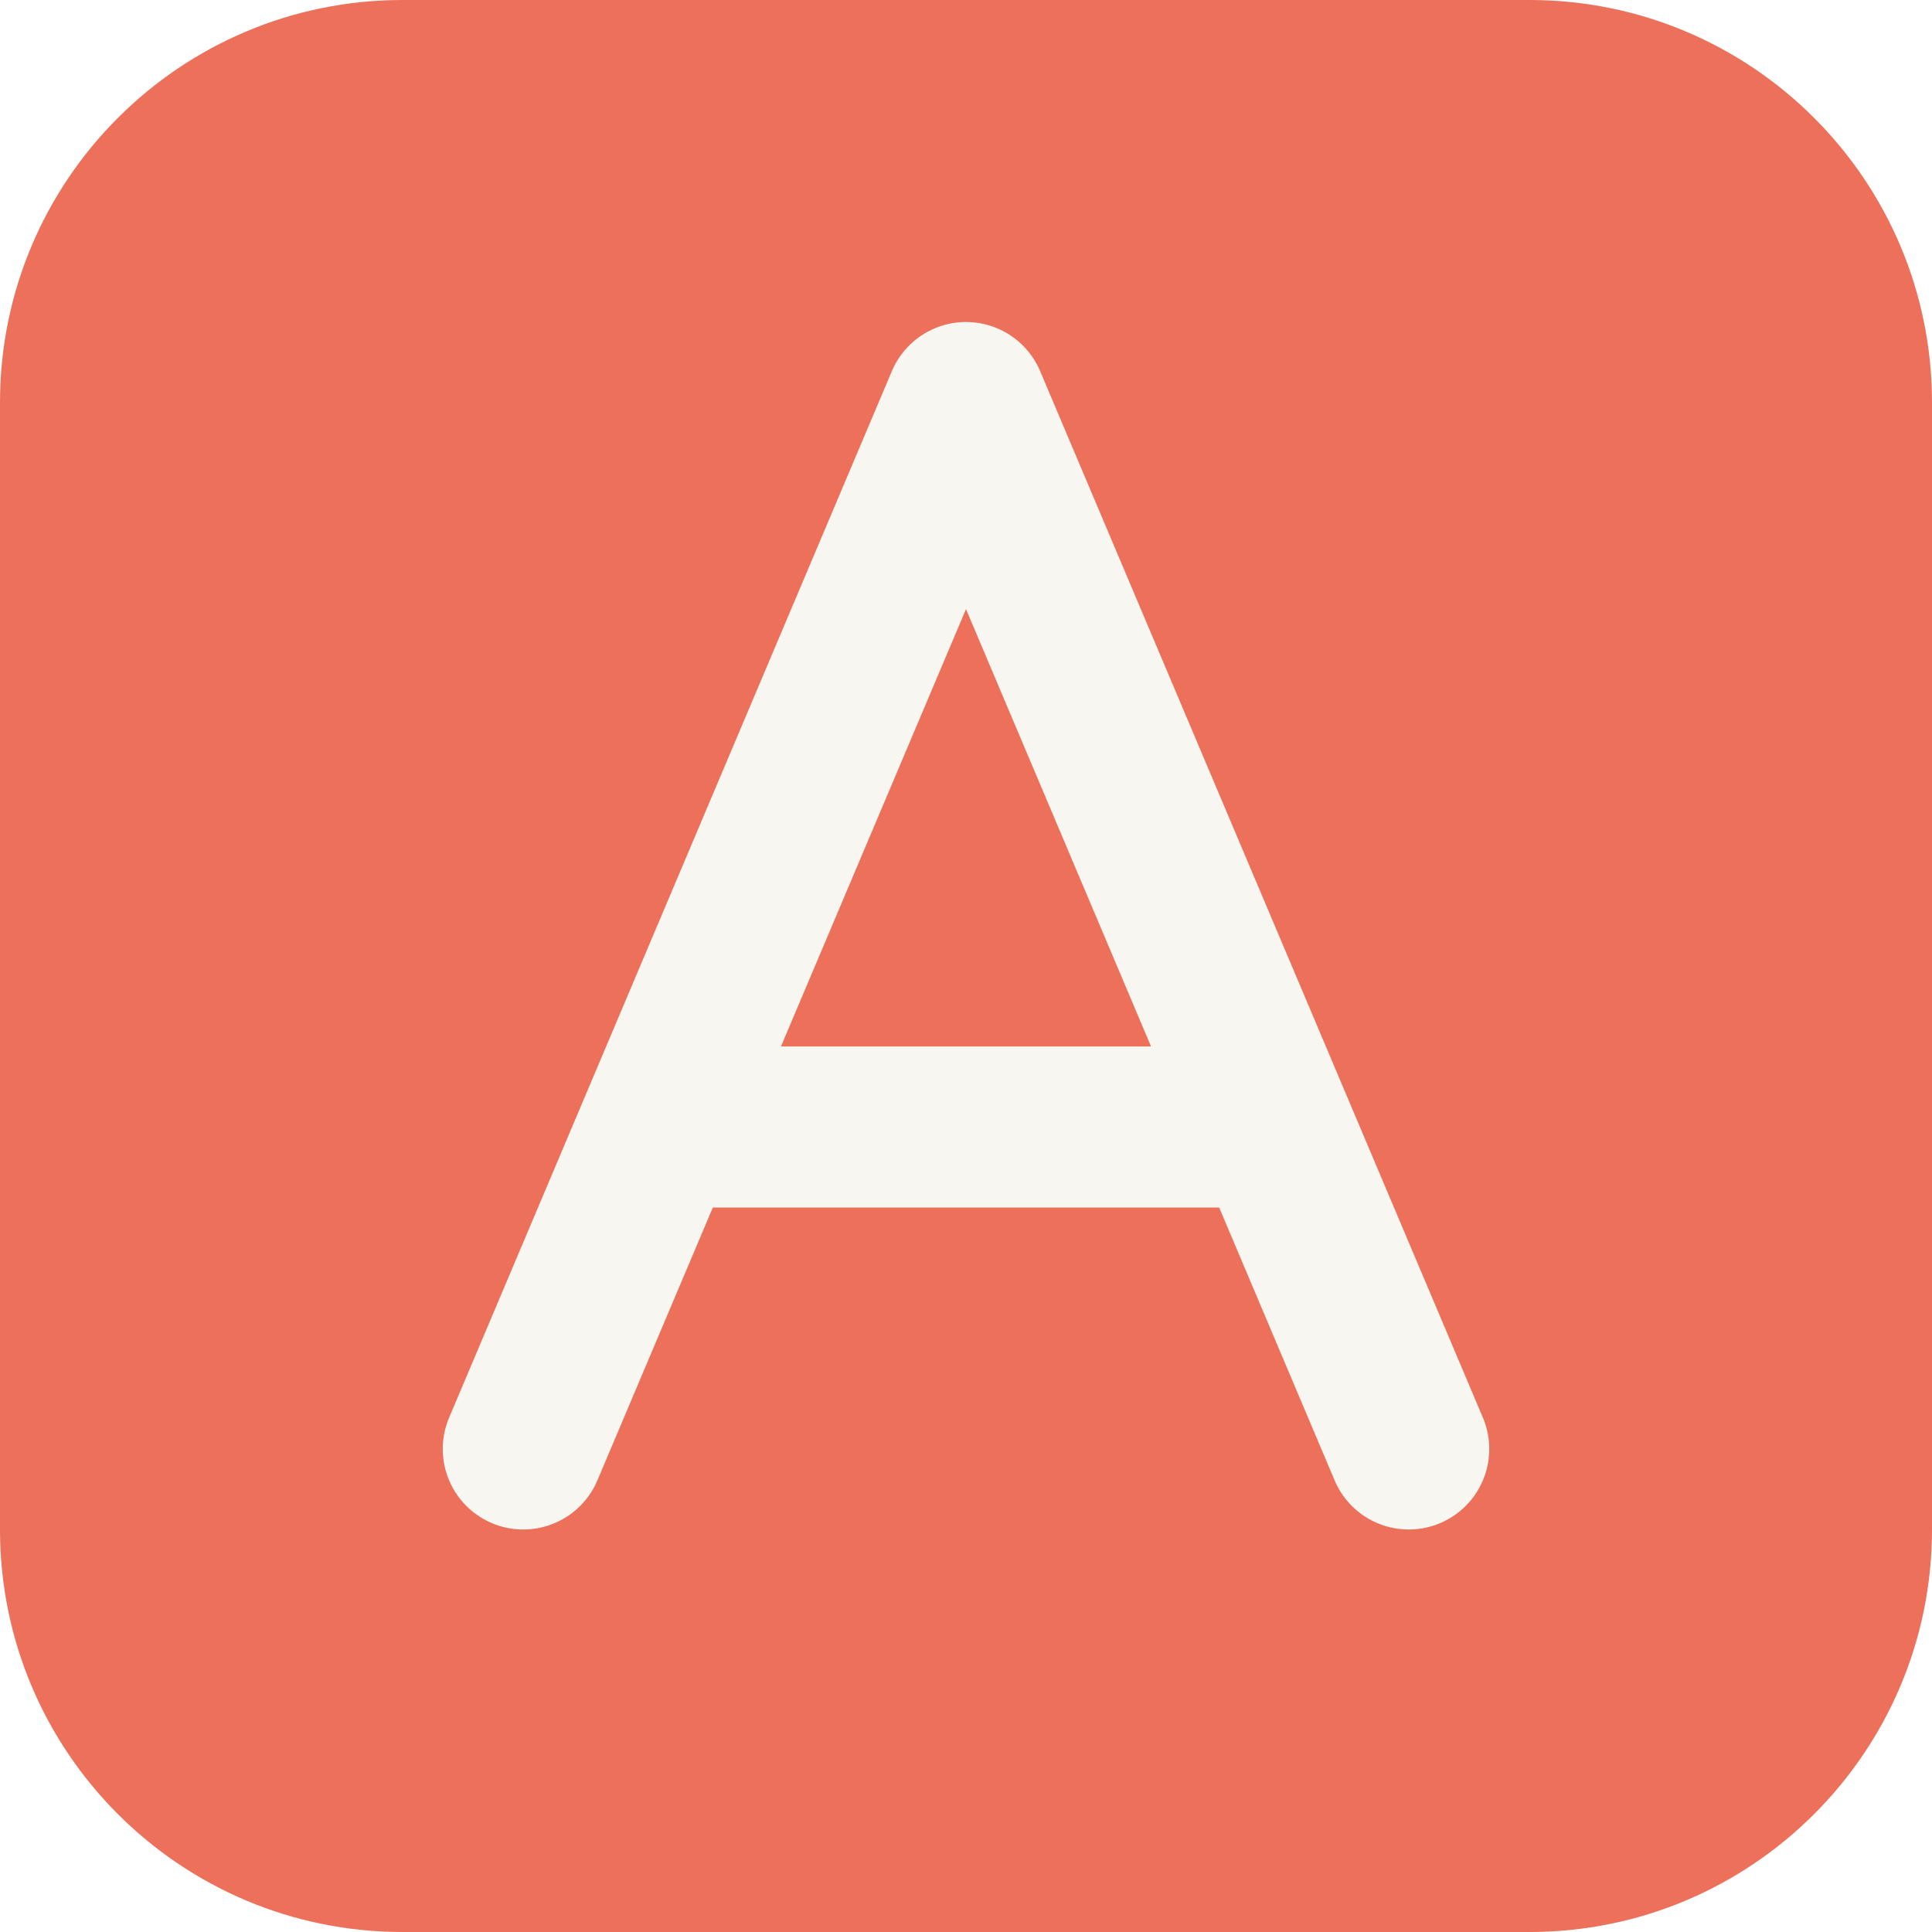
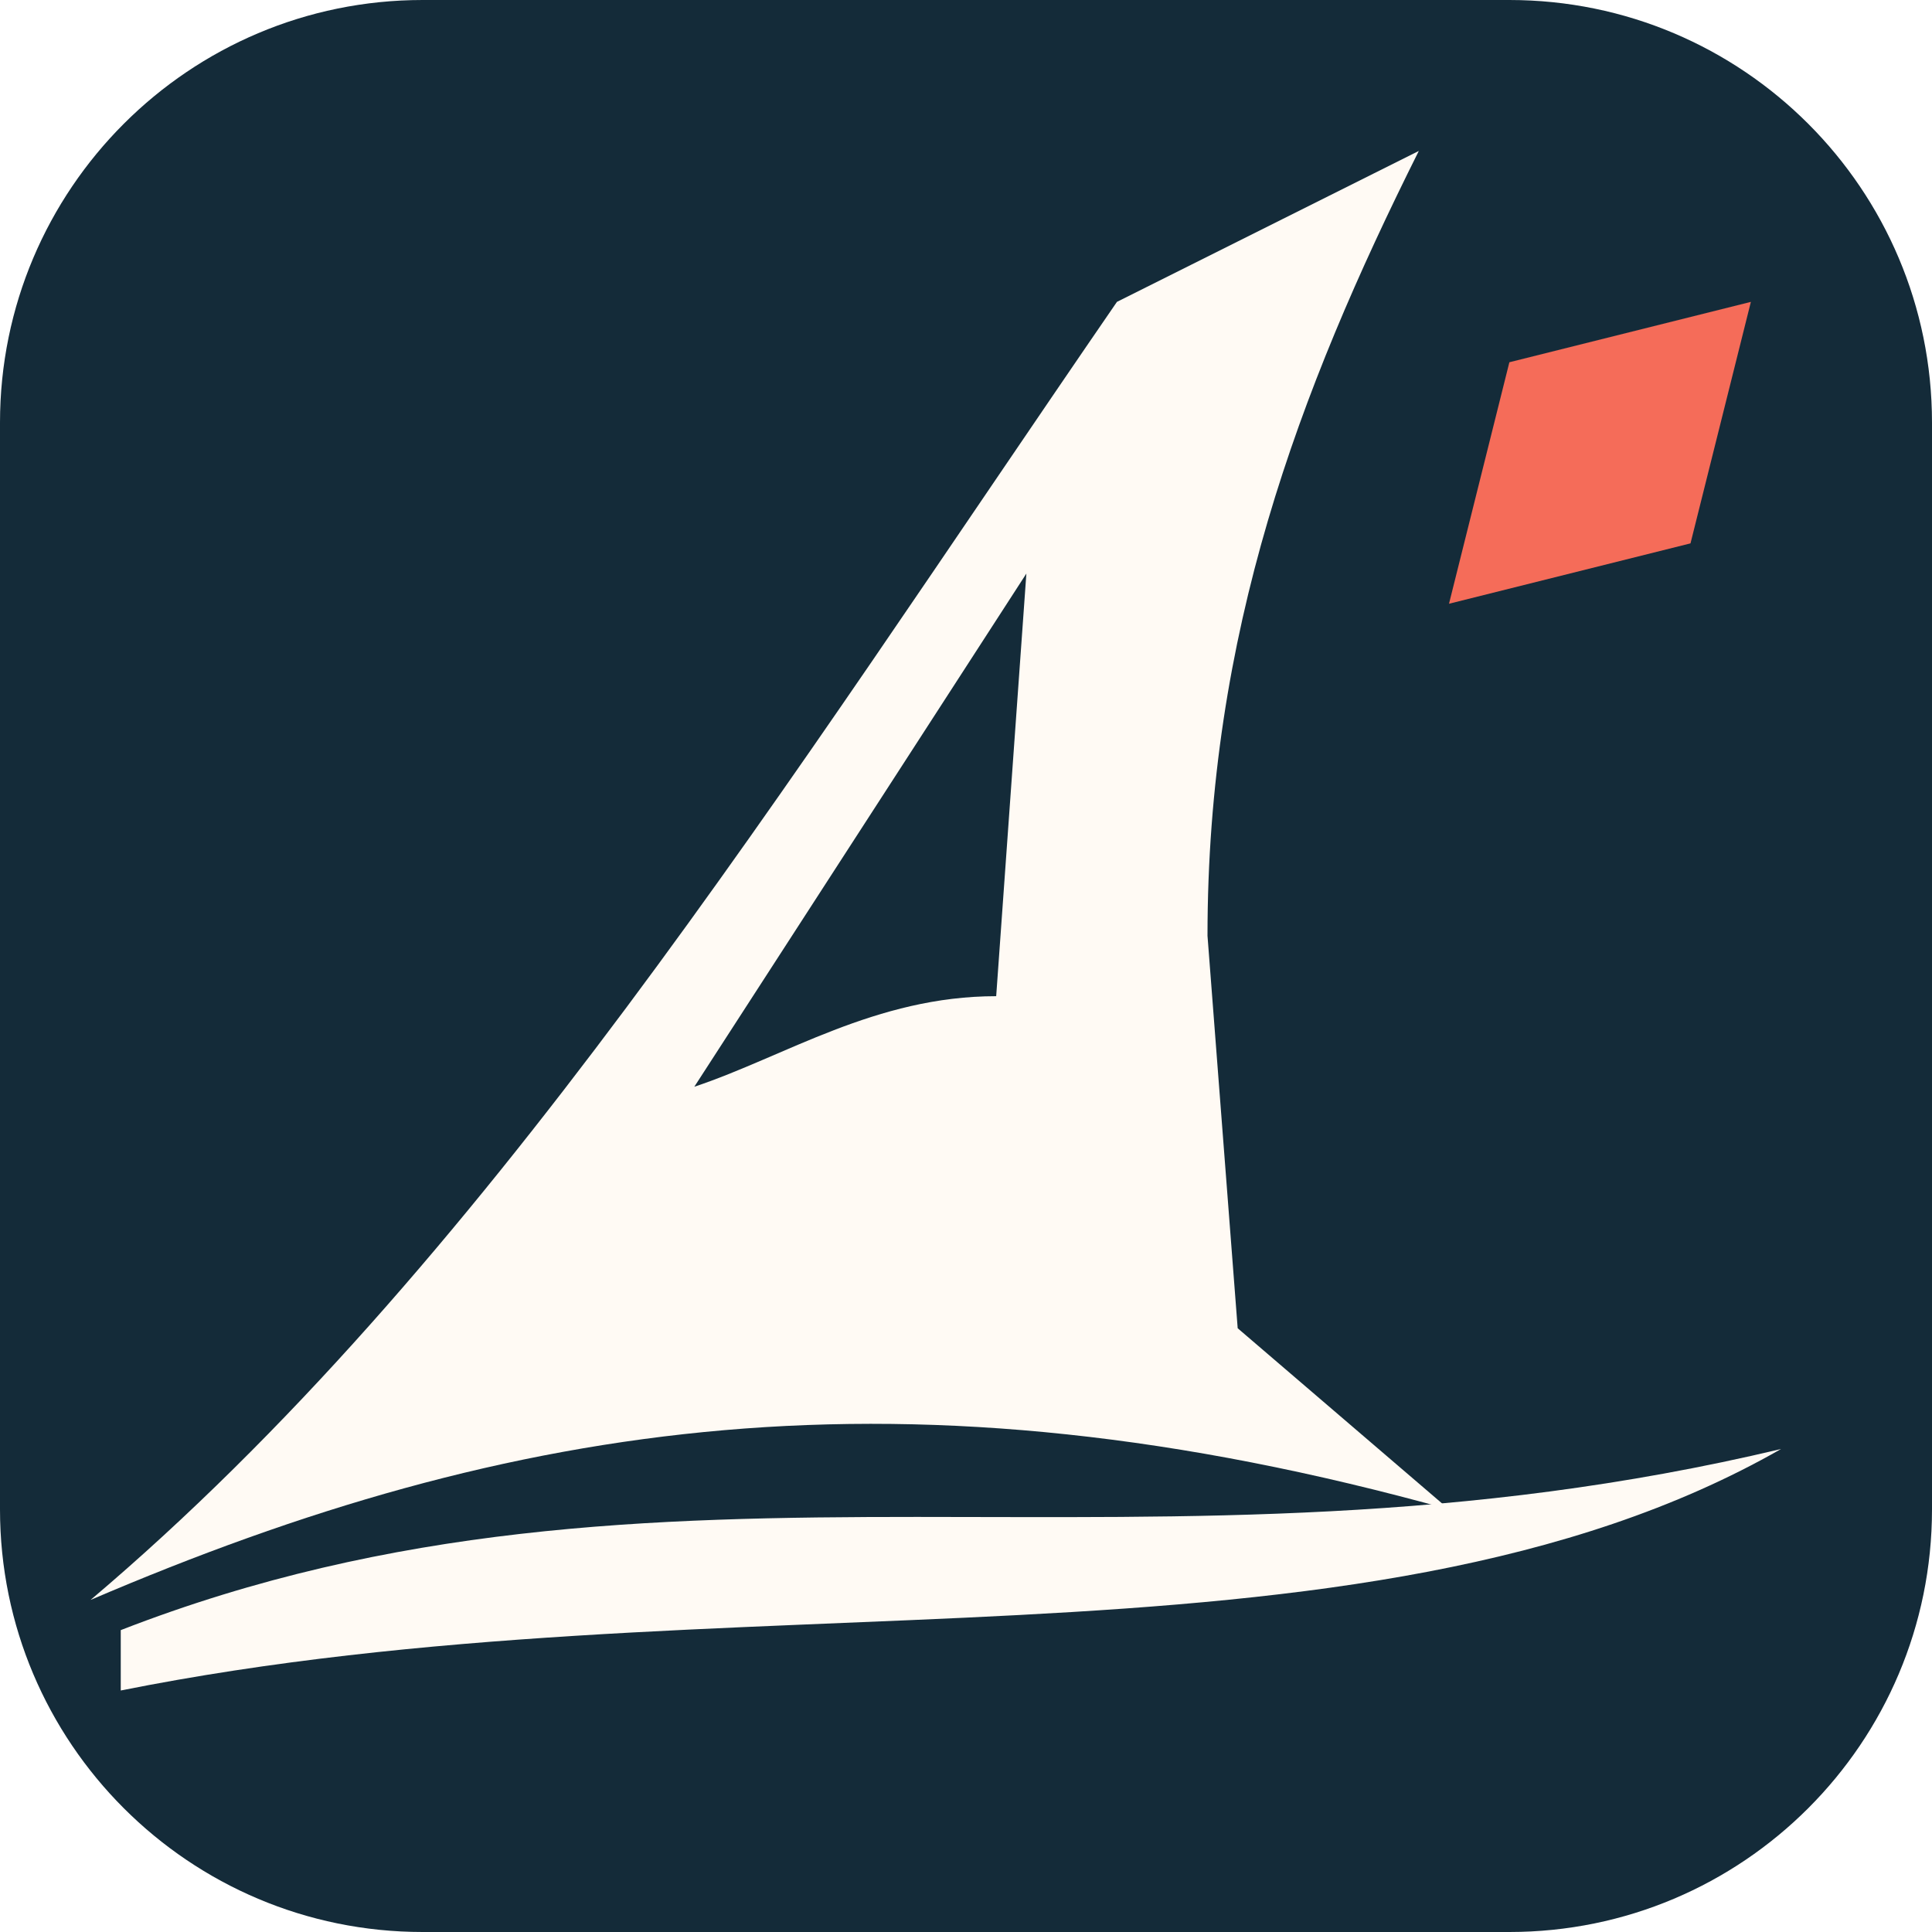
- <svg xmlns="http://www.w3.org/2000/svg" viewBox="0 0 24 24">
-   <rect width="24" height="24" rx="5" fill="#ed705a" />
-   <path d="m6.5 18 5.5-13 5.5 13M8.5 14h7" fill="none" stroke="#f8f6f1" stroke-width="2" stroke-linecap="round" stroke-linejoin="round" />
+ <svg xmlns="http://www.w3.org/2000/svg" viewBox="0 0 64 64">
+   <rect width="64" height="64" rx="14" fill="#142b39" />
+   <path fill="#fffaf4" fill-rule="evenodd" d="M3 53C16 42 26 26 37 10L47 5C43 13 40 21 40 31L41 44L48 50C30 45 17 47 3 53ZM23 36 34 19 33 33C29 33 26 35 23 36Z" />
+   <path d="M4 54C22 47 38 53 59 48C45 56 24 52 4 56Z" fill="#fffaf4" />
+   <path d="m50 12 8-2-2 8-8 2z" fill="#f56c59" />
</svg>
